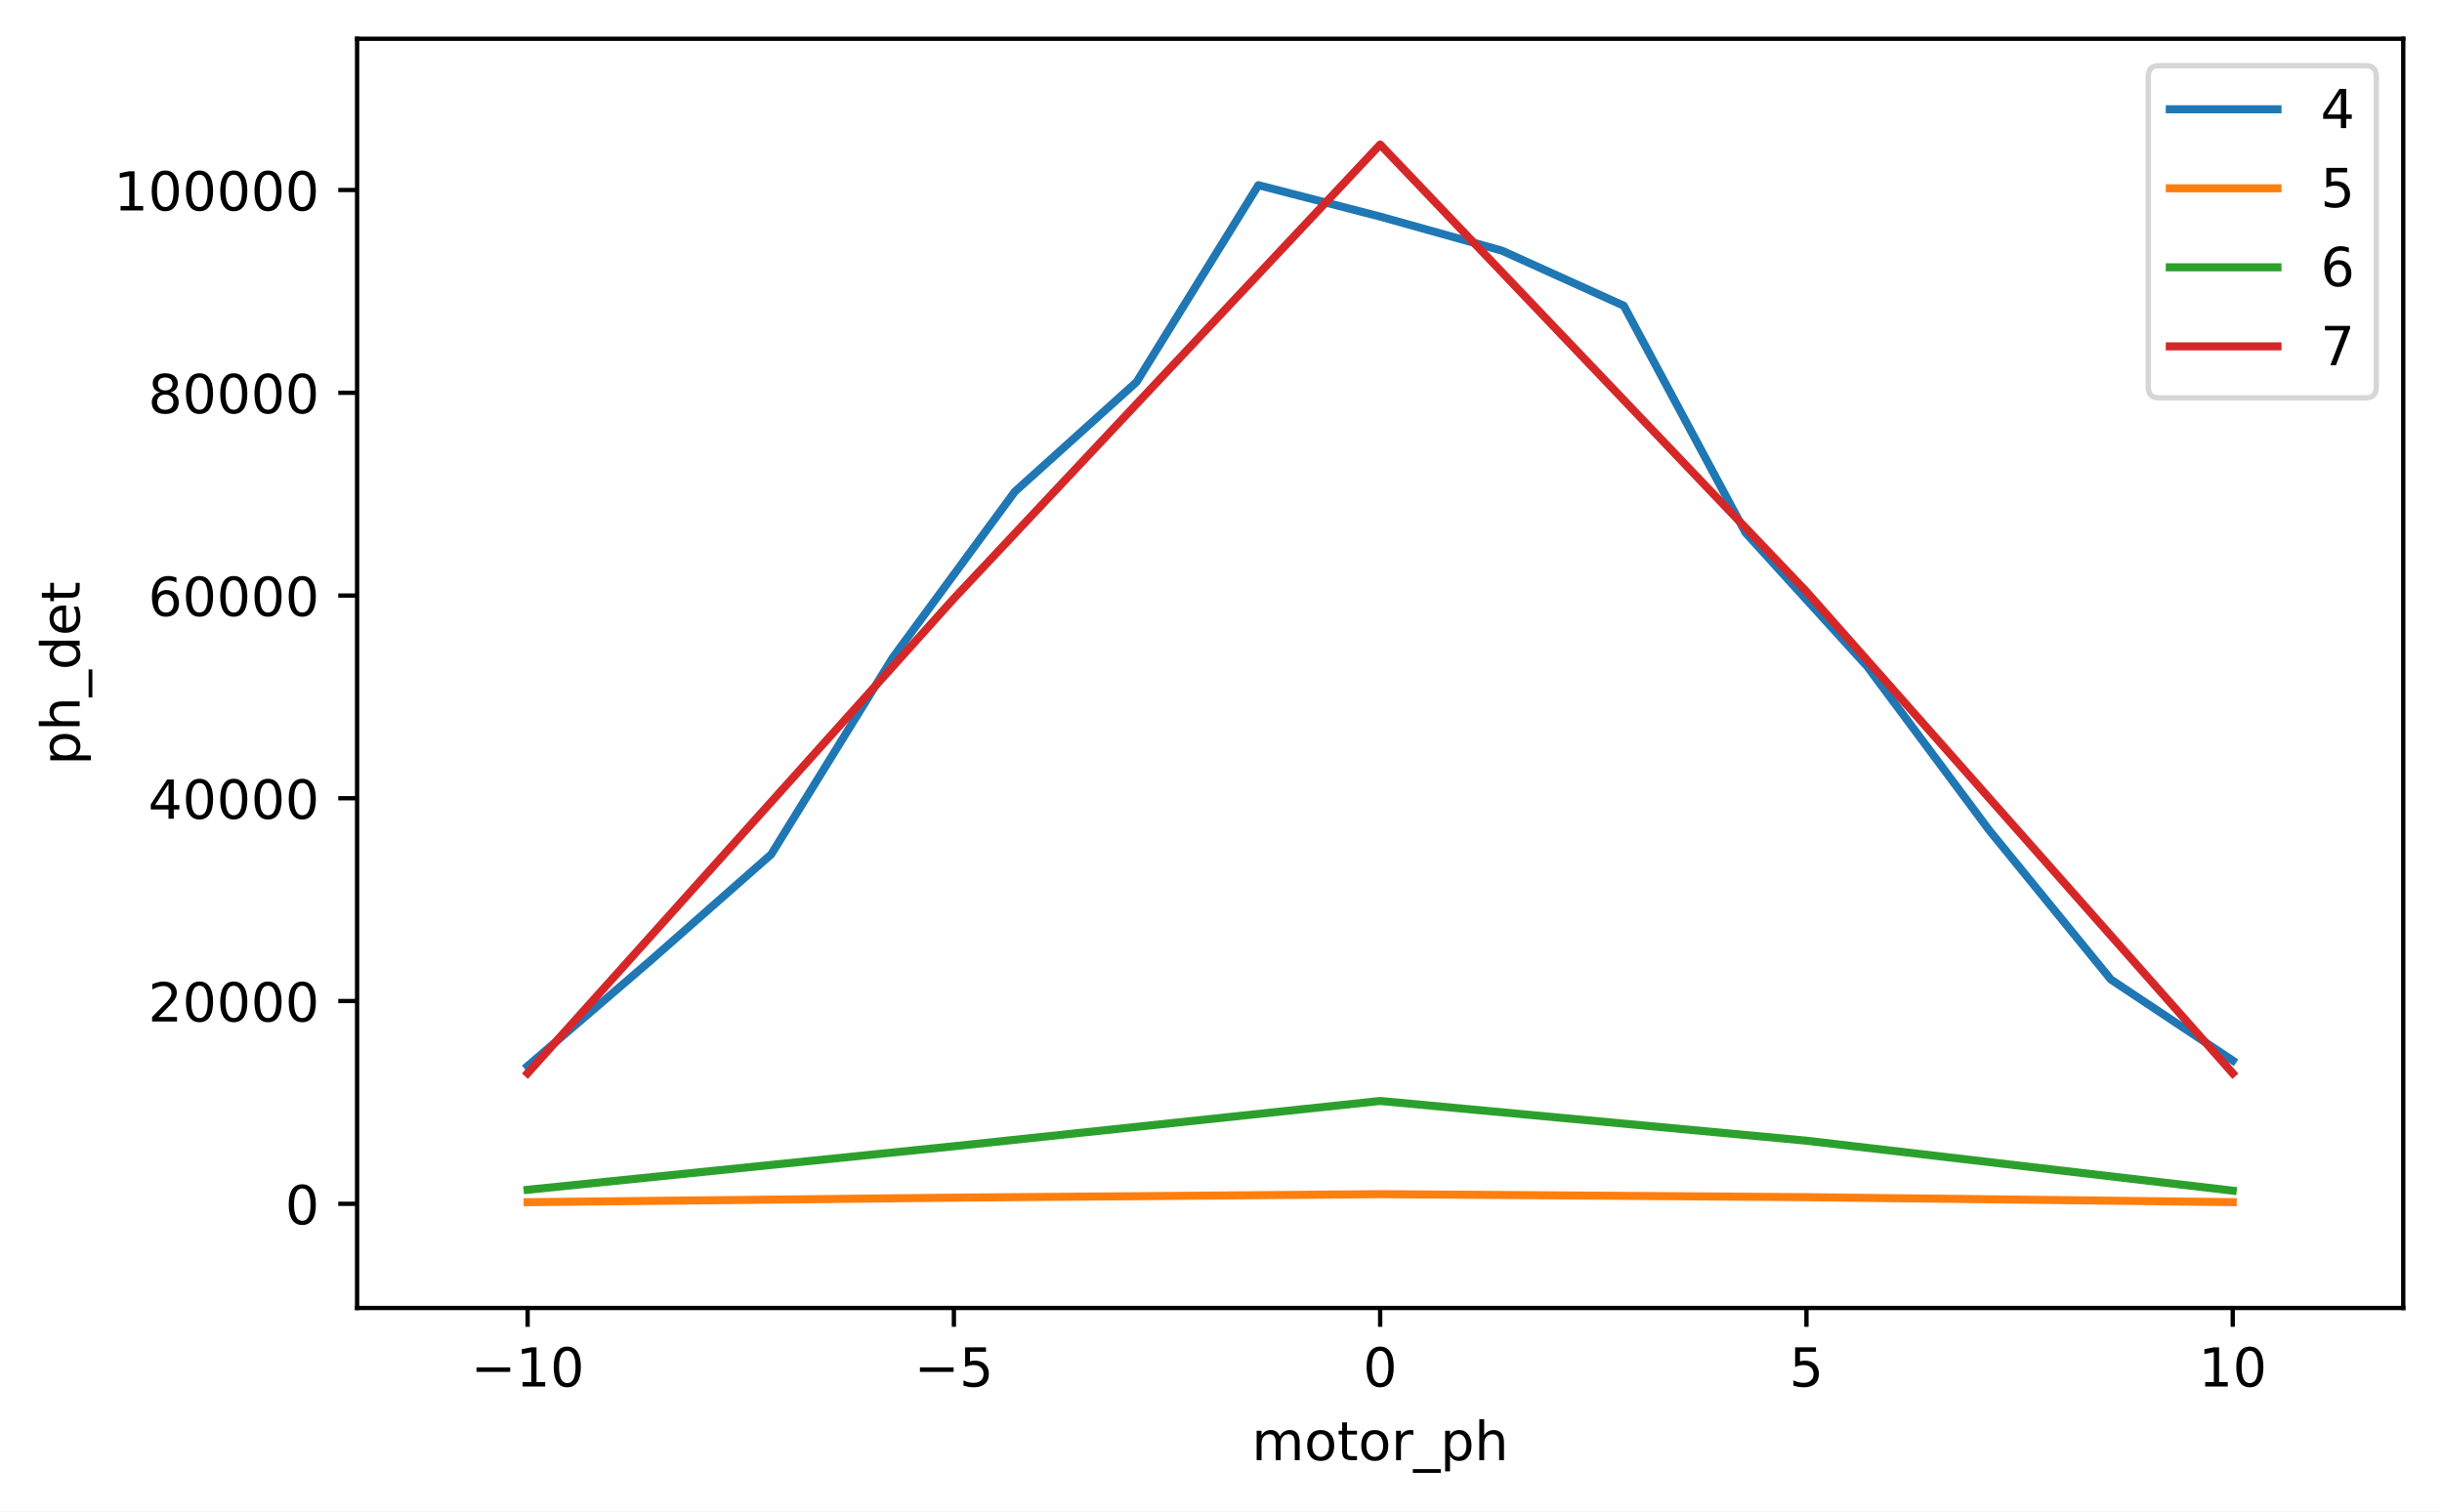
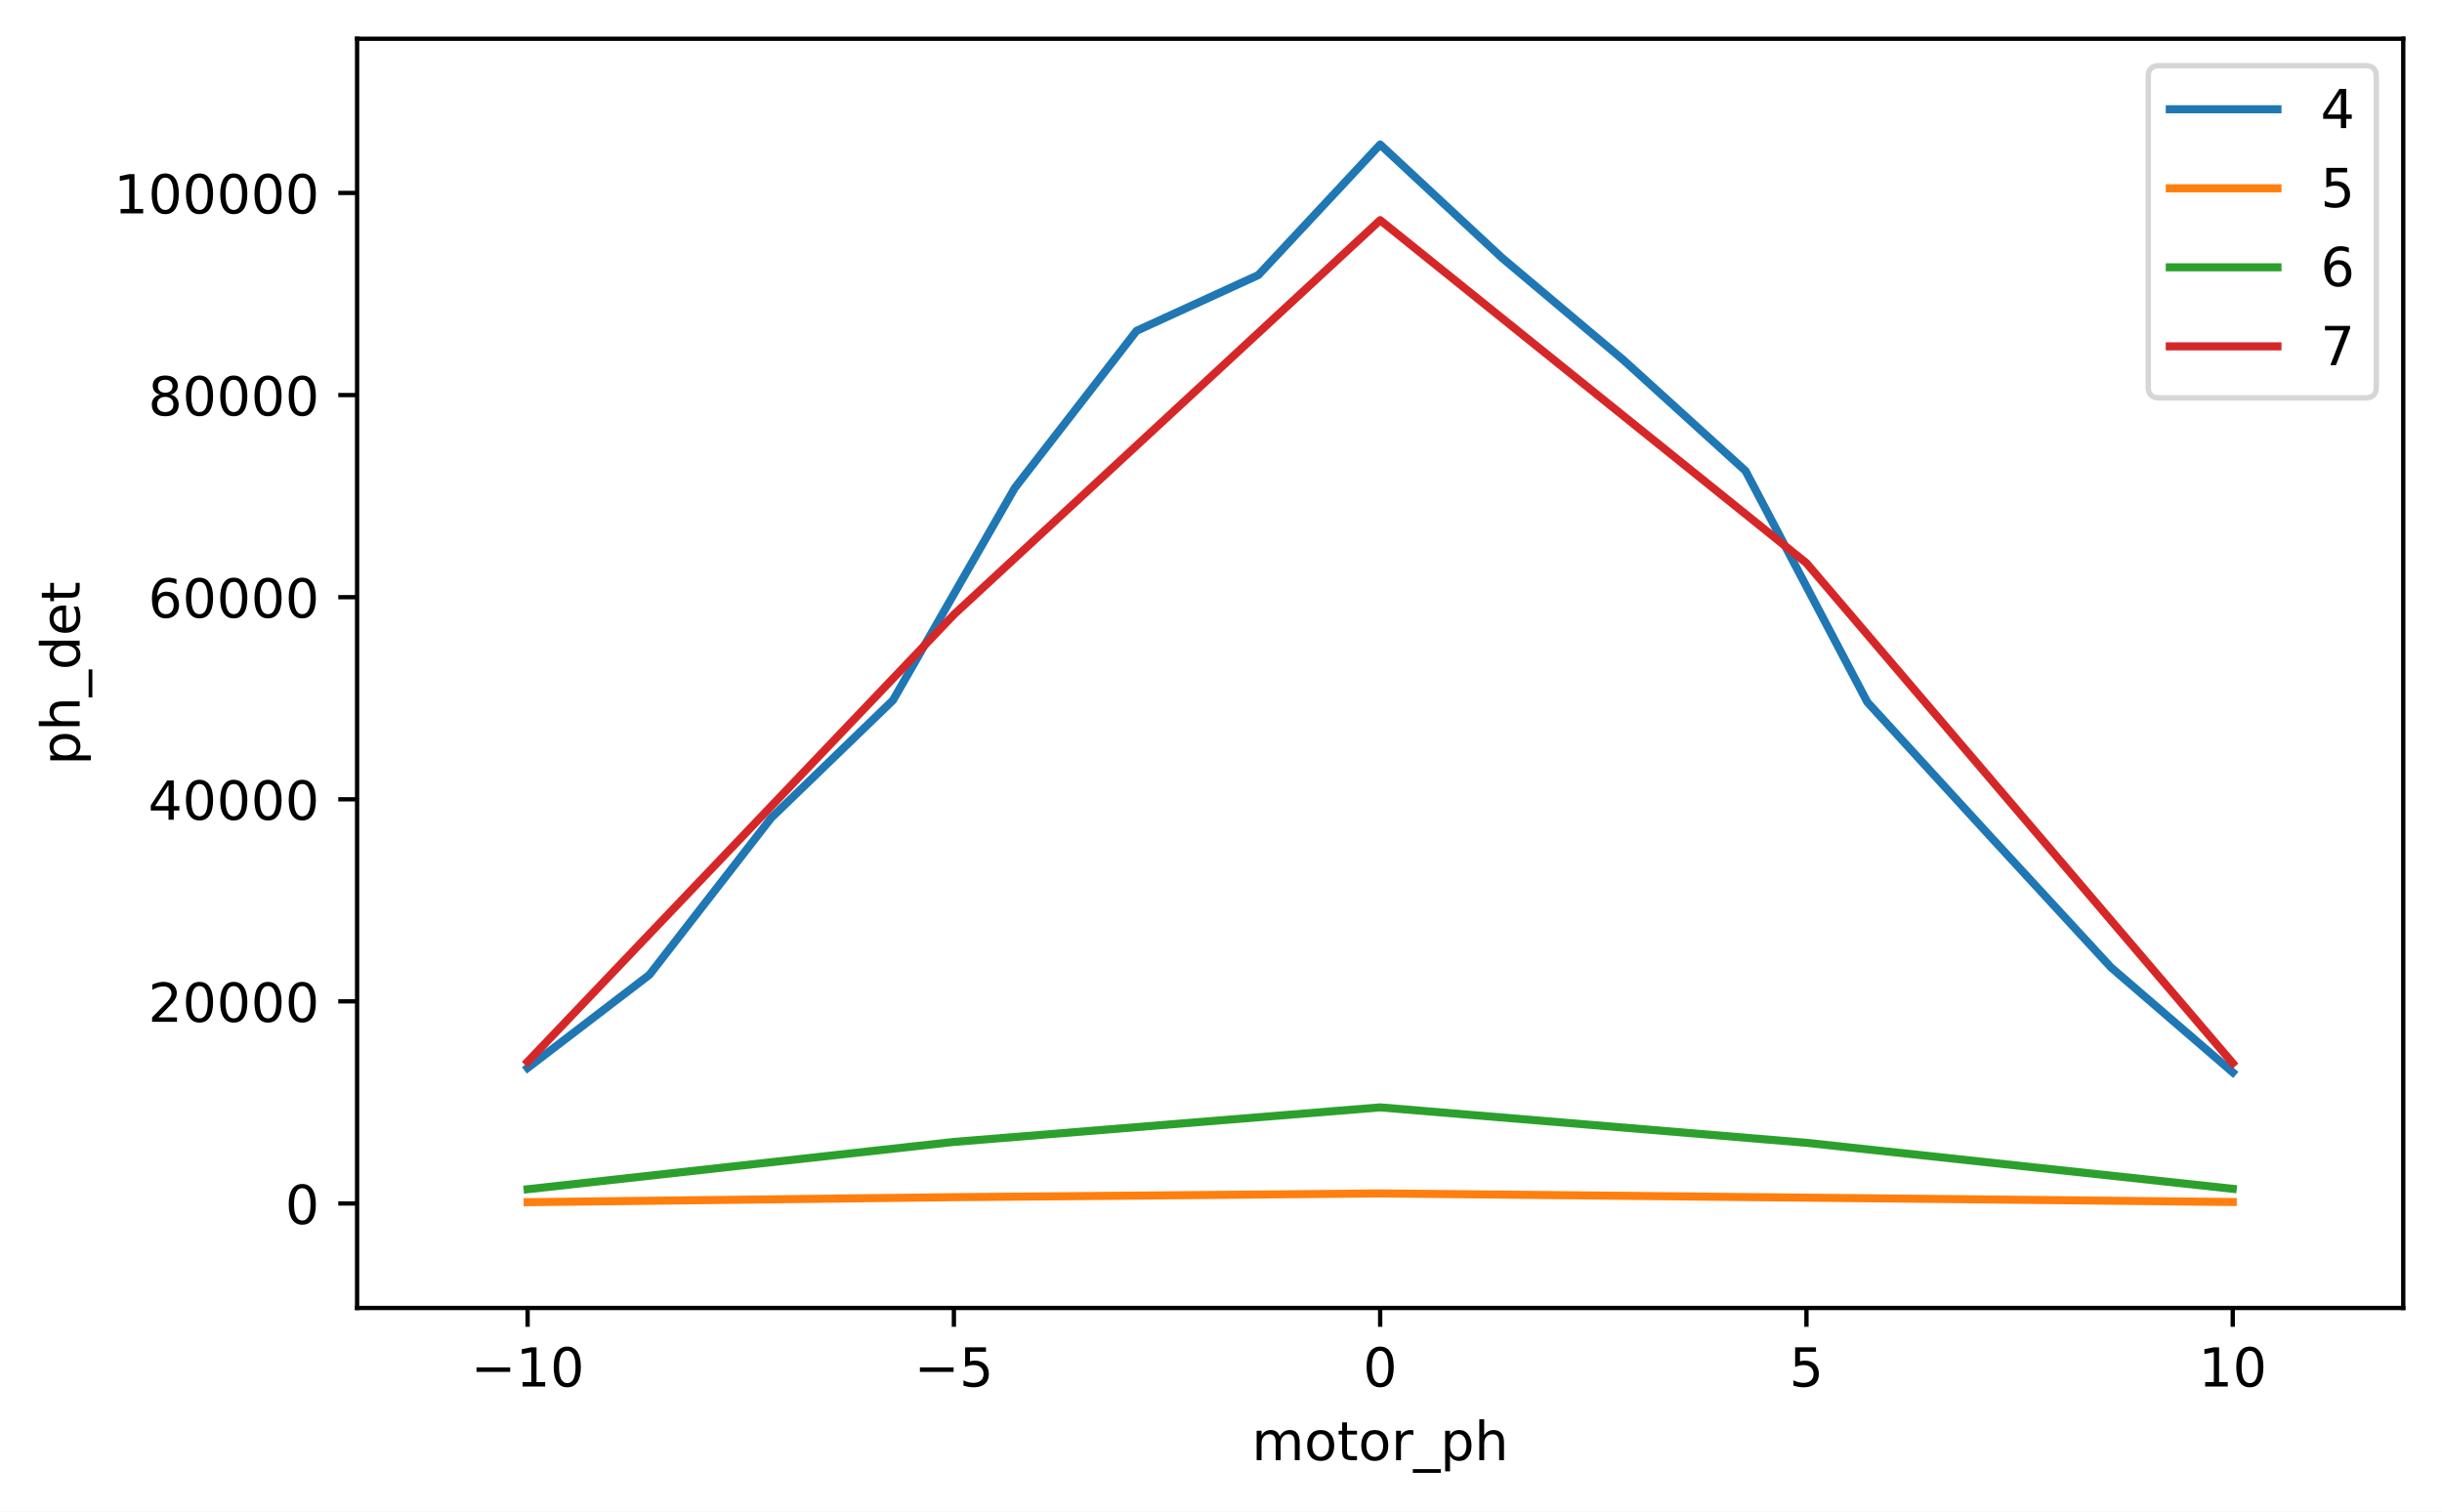
<svg xmlns="http://www.w3.org/2000/svg" xmlns:xlink="http://www.w3.org/1999/xlink" height="280.8pt" version="1.1" viewBox="0 0 453.6 280.8" width="453.6pt">
  <defs>
    <style type="text/css">
*{stroke-linecap:butt;stroke-linejoin:round;}
  </style>
  </defs>
  <g id="figure_1">
    <g id="patch_1">
      <path d="M 0 280.8  L 453.6 280.8  L 453.6 0  L 0 0  z " style="fill:#ffffff;" />
    </g>
    <g id="axes_1">
      <g id="patch_2">
        <path d="M 66.331 242.966  L 446.4 242.966  L 446.4 7.2  L 66.331 7.2  z " style="fill:#ffffff;" />
      </g>
      <g id="matplotlib.axis_1">
        <g id="xtick_1">
          <g id="line2d_1">
            <defs>
-               <path d="M 0 0  L 0 3.5  " id="m5e460ac715" style="stroke:#000000;stroke-width:0.8;" />
-             </defs>
-             <g>
-               <use style="stroke:#000000;stroke-width:0.8;" x="98.004" xlink:href="#m5e460ac715" y="242.966" />
+               <path d="M 0 0  L 0 3.5  " id="m53e1be451a" style="stroke:#000000;stroke-width:0.8;" />
+             </defs>
+             <g>
+               <use style="stroke:#000000;stroke-width:0.8;" x="98.004" xlink:href="#m53e1be451a" y="242.966" />
            </g>
          </g>
          <g id="text_1">
            <defs>
              <path d="M 10.594 35.5  L 73.188 35.5  L 73.188 27.203  L 10.594 27.203  z " id="DejaVuSans-8722" />
              <path d="M 12.406 8.297  L 28.516 8.297  L 28.516 63.922  L 10.984 60.406  L 10.984 69.391  L 28.422 72.906  L 38.281 72.906  L 38.281 8.297  L 54.391 8.297  L 54.391 0  L 12.406 0  z " id="DejaVuSans-49" />
              <path d="M 31.781 66.406  Q 24.172 66.406 20.328 58.906  Q 16.5 51.422 16.5 36.375  Q 16.5 21.391 20.328 13.891  Q 24.172 6.391 31.781 6.391  Q 39.453 6.391 43.281 13.891  Q 47.125 21.391 47.125 36.375  Q 47.125 51.422 43.281 58.906  Q 39.453 66.406 31.781 66.406  z M 31.781 74.219  Q 44.047 74.219 50.516 64.516  Q 56.984 54.828 56.984 36.375  Q 56.984 17.969 50.516 8.266  Q 44.047 -1.422 31.781 -1.422  Q 19.531 -1.422 13.062 8.266  Q 6.594 17.969 6.594 36.375  Q 6.594 54.828 13.062 64.516  Q 19.531 74.219 31.781 74.219  z " id="DejaVuSans-48" />
            </defs>
            <g transform="translate(87.4513 257.5641)scale(0.1 -0.1)">
              <use xlink:href="#DejaVuSans-8722" />
              <use x="83.789" xlink:href="#DejaVuSans-49" />
              <use x="147.412" xlink:href="#DejaVuSans-48" />
            </g>
          </g>
        </g>
        <g id="xtick_2">
          <g id="line2d_2">
            <g>
-               <use style="stroke:#000000;stroke-width:0.8;" x="177.185" xlink:href="#m5e460ac715" y="242.966" />
+               <use style="stroke:#000000;stroke-width:0.8;" x="177.185" xlink:href="#m53e1be451a" y="242.966" />
            </g>
          </g>
          <g id="text_2">
            <defs>
              <path d="M 10.797 72.906  L 49.516 72.906  L 49.516 64.594  L 19.828 64.594  L 19.828 46.734  Q 21.969 47.469 24.109 47.828  Q 26.266 48.188 28.422 48.188  Q 40.625 48.188 47.75 41.5  Q 54.891 34.812 54.891 23.391  Q 54.891 11.625 47.562 5.094  Q 40.234 -1.422 26.906 -1.422  Q 22.312 -1.422 17.547 -0.641  Q 12.797 0.141 7.719 1.703  L 7.719 11.625  Q 12.109 9.234 16.797 8.062  Q 21.484 6.891 26.703 6.891  Q 35.156 6.891 40.078 11.328  Q 45.016 15.766 45.016 23.391  Q 45.016 31 40.078 35.438  Q 35.156 39.891 26.703 39.891  Q 22.75 39.891 18.812 39.016  Q 14.891 38.141 10.797 36.281  z " id="DejaVuSans-53" />
            </defs>
            <g transform="translate(169.8135 257.5641)scale(0.1 -0.1)">
              <use xlink:href="#DejaVuSans-8722" />
              <use x="83.789" xlink:href="#DejaVuSans-53" />
            </g>
          </g>
        </g>
        <g id="xtick_3">
          <g id="line2d_3">
            <g>
-               <use style="stroke:#000000;stroke-width:0.8;" x="256.366" xlink:href="#m5e460ac715" y="242.966" />
+               <use style="stroke:#000000;stroke-width:0.8;" x="256.366" xlink:href="#m53e1be451a" y="242.966" />
            </g>
          </g>
          <g id="text_3">
            <g transform="translate(253.1844 257.5641)scale(0.1 -0.1)">
              <use xlink:href="#DejaVuSans-48" />
            </g>
          </g>
        </g>
        <g id="xtick_4">
          <g id="line2d_4">
            <g>
-               <use style="stroke:#000000;stroke-width:0.8;" x="335.547" xlink:href="#m5e460ac715" y="242.966" />
+               <use style="stroke:#000000;stroke-width:0.8;" x="335.547" xlink:href="#m53e1be451a" y="242.966" />
            </g>
          </g>
          <g id="text_4">
            <g transform="translate(332.3654 257.5641)scale(0.1 -0.1)">
              <use xlink:href="#DejaVuSans-53" />
            </g>
          </g>
        </g>
        <g id="xtick_5">
          <g id="line2d_5">
            <g>
-               <use style="stroke:#000000;stroke-width:0.8;" x="414.728" xlink:href="#m5e460ac715" y="242.966" />
+               <use style="stroke:#000000;stroke-width:0.8;" x="414.728" xlink:href="#m53e1be451a" y="242.966" />
            </g>
          </g>
          <g id="text_5">
            <g transform="translate(408.3651 257.5641)scale(0.1 -0.1)">
              <use xlink:href="#DejaVuSans-49" />
              <use x="63.623" xlink:href="#DejaVuSans-48" />
            </g>
          </g>
        </g>
        <g id="text_6">
          <defs>
            <path d="M 52 44.188  Q 55.375 50.25 60.062 53.125  Q 64.75 56 71.094 56  Q 79.641 56 84.281 50.016  Q 88.922 44.047 88.922 33.016  L 88.922 0  L 79.891 0  L 79.891 32.719  Q 79.891 40.578 77.094 44.375  Q 74.312 48.188 68.609 48.188  Q 61.625 48.188 57.562 43.547  Q 53.516 38.922 53.516 30.906  L 53.516 0  L 44.484 0  L 44.484 32.719  Q 44.484 40.625 41.703 44.406  Q 38.922 48.188 33.109 48.188  Q 26.219 48.188 22.156 43.531  Q 18.109 38.875 18.109 30.906  L 18.109 0  L 9.078 0  L 9.078 54.688  L 18.109 54.688  L 18.109 46.188  Q 21.188 51.219 25.484 53.609  Q 29.781 56 35.688 56  Q 41.656 56 45.828 52.969  Q 50 49.953 52 44.188  z " id="DejaVuSans-109" />
            <path d="M 30.609 48.391  Q 23.391 48.391 19.188 42.75  Q 14.984 37.109 14.984 27.297  Q 14.984 17.484 19.156 11.844  Q 23.344 6.203 30.609 6.203  Q 37.797 6.203 41.984 11.859  Q 46.188 17.531 46.188 27.297  Q 46.188 37.016 41.984 42.703  Q 37.797 48.391 30.609 48.391  z M 30.609 56  Q 42.328 56 49.016 48.375  Q 55.719 40.766 55.719 27.297  Q 55.719 13.875 49.016 6.219  Q 42.328 -1.422 30.609 -1.422  Q 18.844 -1.422 12.172 6.219  Q 5.516 13.875 5.516 27.297  Q 5.516 40.766 12.172 48.375  Q 18.844 56 30.609 56  z " id="DejaVuSans-111" />
            <path d="M 18.312 70.219  L 18.312 54.688  L 36.812 54.688  L 36.812 47.703  L 18.312 47.703  L 18.312 18.016  Q 18.312 11.328 20.141 9.422  Q 21.969 7.516 27.594 7.516  L 36.812 7.516  L 36.812 0  L 27.594 0  Q 17.188 0 13.234 3.875  Q 9.281 7.766 9.281 18.016  L 9.281 47.703  L 2.688 47.703  L 2.688 54.688  L 9.281 54.688  L 9.281 70.219  z " id="DejaVuSans-116" />
            <path d="M 41.109 46.297  Q 39.594 47.172 37.812 47.578  Q 36.031 48 33.891 48  Q 26.266 48 22.188 43.047  Q 18.109 38.094 18.109 28.812  L 18.109 0  L 9.078 0  L 9.078 54.688  L 18.109 54.688  L 18.109 46.188  Q 20.953 51.172 25.484 53.578  Q 30.031 56 36.531 56  Q 37.453 56 38.578 55.875  Q 39.703 55.766 41.062 55.516  z " id="DejaVuSans-114" />
            <path d="M 50.984 -16.609  L 50.984 -23.578  L -0.984 -23.578  L -0.984 -16.609  z " id="DejaVuSans-95" />
            <path d="M 18.109 8.203  L 18.109 -20.797  L 9.078 -20.797  L 9.078 54.688  L 18.109 54.688  L 18.109 46.391  Q 20.953 51.266 25.266 53.625  Q 29.594 56 35.594 56  Q 45.562 56 51.781 48.094  Q 58.016 40.188 58.016 27.297  Q 58.016 14.406 51.781 6.484  Q 45.562 -1.422 35.594 -1.422  Q 29.594 -1.422 25.266 0.953  Q 20.953 3.328 18.109 8.203  z M 48.688 27.297  Q 48.688 37.203 44.609 42.844  Q 40.531 48.484 33.406 48.484  Q 26.266 48.484 22.188 42.844  Q 18.109 37.203 18.109 27.297  Q 18.109 17.391 22.188 11.75  Q 26.266 6.109 33.406 6.109  Q 40.531 6.109 44.609 11.75  Q 48.688 17.391 48.688 27.297  z " id="DejaVuSans-112" />
            <path d="M 54.891 33.016  L 54.891 0  L 45.906 0  L 45.906 32.719  Q 45.906 40.484 42.875 44.328  Q 39.844 48.188 33.797 48.188  Q 26.516 48.188 22.312 43.547  Q 18.109 38.922 18.109 30.906  L 18.109 0  L 9.078 0  L 9.078 75.984  L 18.109 75.984  L 18.109 46.188  Q 21.344 51.125 25.703 53.562  Q 30.078 56 35.797 56  Q 45.219 56 50.047 50.172  Q 54.891 44.344 54.891 33.016  z " id="DejaVuSans-104" />
          </defs>
          <g transform="translate(232.518 271.2422)scale(0.1 -0.1)">
            <use xlink:href="#DejaVuSans-109" />
            <use x="97.412" xlink:href="#DejaVuSans-111" />
            <use x="158.594" xlink:href="#DejaVuSans-116" />
            <use x="197.803" xlink:href="#DejaVuSans-111" />
            <use x="258.984" xlink:href="#DejaVuSans-114" />
            <use x="300.098" xlink:href="#DejaVuSans-95" />
            <use x="350.098" xlink:href="#DejaVuSans-112" />
            <use x="413.574" xlink:href="#DejaVuSans-104" />
          </g>
        </g>
      </g>
      <g id="matplotlib.axis_2">
        <g id="ytick_1">
          <g id="line2d_6">
            <defs>
-               <path d="M 0 0  L -3.5 0  " id="m89f50ffa64" style="stroke:#000000;stroke-width:0.8;" />
-             </defs>
-             <g>
-               <use style="stroke:#000000;stroke-width:0.8;" x="66.331" xlink:href="#m89f50ffa64" y="223.614" />
+               <path d="M 0 0  L -3.5 0  " id="m4db7291b40" style="stroke:#000000;stroke-width:0.8;" />
+             </defs>
+             <g>
+               <use style="stroke:#000000;stroke-width:0.8;" x="66.331" xlink:href="#m4db7291b40" y="223.561" />
            </g>
          </g>
          <g id="text_7">
-             <g transform="translate(52.96875 227.4134)scale(0.1 -0.1)">
+             <g transform="translate(52.96875 227.3599)scale(0.1 -0.1)">
              <use xlink:href="#DejaVuSans-48" />
            </g>
          </g>
        </g>
        <g id="ytick_2">
          <g id="line2d_7">
            <g>
-               <use style="stroke:#000000;stroke-width:0.8;" x="66.331" xlink:href="#m89f50ffa64" y="185.951" />
+               <use style="stroke:#000000;stroke-width:0.8;" x="66.331" xlink:href="#m4db7291b40" y="186.017" />
            </g>
          </g>
          <g id="text_8">
            <defs>
              <path d="M 19.188 8.297  L 53.609 8.297  L 53.609 0  L 7.328 0  L 7.328 8.297  Q 12.938 14.109 22.625 23.891  Q 32.328 33.688 34.812 36.531  Q 39.547 41.844 41.422 45.531  Q 43.312 49.219 43.312 52.781  Q 43.312 58.594 39.234 62.25  Q 35.156 65.922 28.609 65.922  Q 23.969 65.922 18.812 64.312  Q 13.672 62.703 7.812 59.422  L 7.812 69.391  Q 13.766 71.781 18.938 73  Q 24.125 74.219 28.422 74.219  Q 39.75 74.219 46.484 68.547  Q 53.219 62.891 53.219 53.422  Q 53.219 48.922 51.531 44.891  Q 49.859 40.875 45.406 35.406  Q 44.188 33.984 37.641 27.219  Q 31.109 20.453 19.188 8.297  z " id="DejaVuSans-50" />
            </defs>
-             <g transform="translate(27.51875 189.7503)scale(0.1 -0.1)">
+             <g transform="translate(27.51875 189.8159)scale(0.1 -0.1)">
              <use xlink:href="#DejaVuSans-50" />
              <use x="63.623" xlink:href="#DejaVuSans-48" />
              <use x="127.246" xlink:href="#DejaVuSans-48" />
              <use x="190.869" xlink:href="#DejaVuSans-48" />
              <use x="254.492" xlink:href="#DejaVuSans-48" />
            </g>
          </g>
        </g>
        <g id="ytick_3">
          <g id="line2d_8">
            <g>
-               <use style="stroke:#000000;stroke-width:0.8;" x="66.331" xlink:href="#m89f50ffa64" y="148.288" />
+               <use style="stroke:#000000;stroke-width:0.8;" x="66.331" xlink:href="#m4db7291b40" y="148.473" />
            </g>
          </g>
          <g id="text_9">
            <defs>
              <path d="M 37.797 64.312  L 12.891 25.391  L 37.797 25.391  z M 35.203 72.906  L 47.609 72.906  L 47.609 25.391  L 58.016 25.391  L 58.016 17.188  L 47.609 17.188  L 47.609 0  L 37.797 0  L 37.797 17.188  L 4.891 17.188  L 4.891 26.703  z " id="DejaVuSans-52" />
            </defs>
-             <g transform="translate(27.51875 152.0872)scale(0.1 -0.1)">
+             <g transform="translate(27.51875 152.2719)scale(0.1 -0.1)">
              <use xlink:href="#DejaVuSans-52" />
              <use x="63.623" xlink:href="#DejaVuSans-48" />
              <use x="127.246" xlink:href="#DejaVuSans-48" />
              <use x="190.869" xlink:href="#DejaVuSans-48" />
              <use x="254.492" xlink:href="#DejaVuSans-48" />
            </g>
          </g>
        </g>
        <g id="ytick_4">
          <g id="line2d_9">
            <g>
-               <use style="stroke:#000000;stroke-width:0.8;" x="66.331" xlink:href="#m89f50ffa64" y="110.625" />
+               <use style="stroke:#000000;stroke-width:0.8;" x="66.331" xlink:href="#m4db7291b40" y="110.929" />
            </g>
          </g>
          <g id="text_10">
            <defs>
              <path d="M 33.016 40.375  Q 26.375 40.375 22.484 35.828  Q 18.609 31.297 18.609 23.391  Q 18.609 15.531 22.484 10.953  Q 26.375 6.391 33.016 6.391  Q 39.656 6.391 43.531 10.953  Q 47.406 15.531 47.406 23.391  Q 47.406 31.297 43.531 35.828  Q 39.656 40.375 33.016 40.375  z M 52.594 71.297  L 52.594 62.312  Q 48.875 64.062 45.094 64.984  Q 41.312 65.922 37.594 65.922  Q 27.828 65.922 22.672 59.328  Q 17.531 52.734 16.797 39.406  Q 19.672 43.656 24.016 45.922  Q 28.375 48.188 33.594 48.188  Q 44.578 48.188 50.953 41.516  Q 57.328 34.859 57.328 23.391  Q 57.328 12.156 50.688 5.359  Q 44.047 -1.422 33.016 -1.422  Q 20.359 -1.422 13.672 8.266  Q 6.984 17.969 6.984 36.375  Q 6.984 53.656 15.188 63.938  Q 23.391 74.219 37.203 74.219  Q 40.922 74.219 44.703 73.484  Q 48.484 72.75 52.594 71.297  z " id="DejaVuSans-54" />
            </defs>
-             <g transform="translate(27.51875 114.4241)scale(0.1 -0.1)">
+             <g transform="translate(27.51875 114.728)scale(0.1 -0.1)">
              <use xlink:href="#DejaVuSans-54" />
              <use x="63.623" xlink:href="#DejaVuSans-48" />
              <use x="127.246" xlink:href="#DejaVuSans-48" />
              <use x="190.869" xlink:href="#DejaVuSans-48" />
              <use x="254.492" xlink:href="#DejaVuSans-48" />
            </g>
          </g>
        </g>
        <g id="ytick_5">
          <g id="line2d_10">
            <g>
-               <use style="stroke:#000000;stroke-width:0.8;" x="66.331" xlink:href="#m89f50ffa64" y="72.962" />
+               <use style="stroke:#000000;stroke-width:0.8;" x="66.331" xlink:href="#m4db7291b40" y="73.385" />
            </g>
          </g>
          <g id="text_11">
            <defs>
              <path d="M 31.781 34.625  Q 24.75 34.625 20.719 30.859  Q 16.703 27.094 16.703 20.516  Q 16.703 13.922 20.719 10.156  Q 24.75 6.391 31.781 6.391  Q 38.812 6.391 42.859 10.172  Q 46.922 13.969 46.922 20.516  Q 46.922 27.094 42.891 30.859  Q 38.875 34.625 31.781 34.625  z M 21.922 38.812  Q 15.578 40.375 12.031 44.719  Q 8.5 49.078 8.5 55.328  Q 8.5 64.062 14.719 69.141  Q 20.953 74.219 31.781 74.219  Q 42.672 74.219 48.875 69.141  Q 55.078 64.062 55.078 55.328  Q 55.078 49.078 51.531 44.719  Q 48 40.375 41.703 38.812  Q 48.828 37.156 52.797 32.312  Q 56.781 27.484 56.781 20.516  Q 56.781 9.906 50.312 4.234  Q 43.844 -1.422 31.781 -1.422  Q 19.734 -1.422 13.25 4.234  Q 6.781 9.906 6.781 20.516  Q 6.781 27.484 10.781 32.312  Q 14.797 37.156 21.922 38.812  z M 18.312 54.391  Q 18.312 48.734 21.844 45.562  Q 25.391 42.391 31.781 42.391  Q 38.141 42.391 41.719 45.562  Q 45.312 48.734 45.312 54.391  Q 45.312 60.062 41.719 63.234  Q 38.141 66.406 31.781 66.406  Q 25.391 66.406 21.844 63.234  Q 18.312 60.062 18.312 54.391  z " id="DejaVuSans-56" />
            </defs>
-             <g transform="translate(27.51875 76.76103)scale(0.1 -0.1)">
+             <g transform="translate(27.51875 77.18398)scale(0.1 -0.1)">
              <use xlink:href="#DejaVuSans-56" />
              <use x="63.623" xlink:href="#DejaVuSans-48" />
              <use x="127.246" xlink:href="#DejaVuSans-48" />
              <use x="190.869" xlink:href="#DejaVuSans-48" />
              <use x="254.492" xlink:href="#DejaVuSans-48" />
            </g>
          </g>
        </g>
        <g id="ytick_6">
          <g id="line2d_11">
            <g>
-               <use style="stroke:#000000;stroke-width:0.8;" x="66.331" xlink:href="#m89f50ffa64" y="35.299" />
+               <use style="stroke:#000000;stroke-width:0.8;" x="66.331" xlink:href="#m4db7291b40" y="35.841" />
            </g>
          </g>
          <g id="text_12">
-             <g transform="translate(21.15625 39.09795)scale(0.1 -0.1)">
+             <g transform="translate(21.15625 39.64001)scale(0.1 -0.1)">
              <use xlink:href="#DejaVuSans-49" />
              <use x="63.623" xlink:href="#DejaVuSans-48" />
              <use x="127.246" xlink:href="#DejaVuSans-48" />
              <use x="190.869" xlink:href="#DejaVuSans-48" />
              <use x="254.492" xlink:href="#DejaVuSans-48" />
              <use x="318.115" xlink:href="#DejaVuSans-48" />
            </g>
          </g>
        </g>
        <g id="text_13">
          <defs>
            <path d="M 45.406 46.391  L 45.406 75.984  L 54.391 75.984  L 54.391 0  L 45.406 0  L 45.406 8.203  Q 42.578 3.328 38.25 0.953  Q 33.938 -1.422 27.875 -1.422  Q 17.969 -1.422 11.734 6.484  Q 5.516 14.406 5.516 27.297  Q 5.516 40.188 11.734 48.094  Q 17.969 56 27.875 56  Q 33.938 56 38.25 53.625  Q 42.578 51.266 45.406 46.391  z M 14.797 27.297  Q 14.797 17.391 18.875 11.75  Q 22.953 6.109 30.078 6.109  Q 37.203 6.109 41.297 11.75  Q 45.406 17.391 45.406 27.297  Q 45.406 37.203 41.297 42.844  Q 37.203 48.484 30.078 48.484  Q 22.953 48.484 18.875 42.844  Q 14.797 37.203 14.797 27.297  z " id="DejaVuSans-100" />
            <path d="M 56.203 29.594  L 56.203 25.203  L 14.891 25.203  Q 15.484 15.922 20.484 11.062  Q 25.484 6.203 34.422 6.203  Q 39.594 6.203 44.453 7.469  Q 49.312 8.734 54.109 11.281  L 54.109 2.781  Q 49.266 0.734 44.188 -0.344  Q 39.109 -1.422 33.891 -1.422  Q 20.797 -1.422 13.156 6.188  Q 5.516 13.812 5.516 26.812  Q 5.516 40.234 12.766 48.109  Q 20.016 56 32.328 56  Q 43.359 56 49.781 48.891  Q 56.203 41.797 56.203 29.594  z M 47.219 32.234  Q 47.125 39.594 43.094 43.984  Q 39.062 48.391 32.422 48.391  Q 24.906 48.391 20.391 44.141  Q 15.875 39.891 15.188 32.172  z " id="DejaVuSans-101" />
          </defs>
          <g transform="translate(14.79844 142.1367)rotate(-90)scale(0.1 -0.1)">
            <use xlink:href="#DejaVuSans-112" />
            <use x="63.477" xlink:href="#DejaVuSans-104" />
            <use x="126.855" xlink:href="#DejaVuSans-95" />
            <use x="176.855" xlink:href="#DejaVuSans-100" />
            <use x="240.332" xlink:href="#DejaVuSans-101" />
            <use x="301.855" xlink:href="#DejaVuSans-116" />
          </g>
        </g>
      </g>
      <g id="line2d_12">
-         <path clip-path="url(#p1c00e2bdc5)" d="M 98.004 198.033  L 120.627 178.614  L 143.25 158.706  L 165.873 122.106  L 188.496 91.336  L 211.119 70.96  L 233.742 34.395  L 256.366 40.234  L 278.989 46.564  L 301.612 56.791  L 324.235 98.959  L 346.858 123.826  L 369.481 154.207  L 392.104 181.961  L 414.728 197.007  " style="fill:none;stroke:#1f77b4;stroke-linecap:square;stroke-width:1.5;" />
+         <path clip-path="url(#pb85042f8c0)" d="M 98.004 198.382  L 120.627 181.08  L 143.25 151.934  L 165.873 130.074  L 188.496 90.646  L 211.119 61.453  L 233.742 51.093  L 256.366 26.847  L 278.989 47.892  L 301.612 66.933  L 324.235 87.477  L 346.858 130.435  L 369.481 155.142  L 392.104 179.691  L 414.728 199.193  " style="fill:none;stroke:#1f77b4;stroke-linecap:square;stroke-width:1.5;" />
      </g>
      <g id="line2d_13">
-         <path clip-path="url(#p1c00e2bdc5)" d="M 98.004 223.318  L 177.185 222.479  L 256.366 221.825  L 335.547 222.388  L 414.728 223.311  " style="fill:none;stroke:#ff7f0e;stroke-linecap:square;stroke-width:1.5;" />
+         <path clip-path="url(#pb85042f8c0)" d="M 98.004 223.318  L 177.185 222.389  L 256.366 221.691  L 335.547 222.476  L 414.728 223.283  " style="fill:none;stroke:#ff7f0e;stroke-linecap:square;stroke-width:1.5;" />
      </g>
      <g id="line2d_14">
-         <path clip-path="url(#p1c00e2bdc5)" d="M 98.004 221.014  L 177.185 212.927  L 256.366 204.513  L 335.547 211.897  L 414.728 221.177  " style="fill:none;stroke:#2ca02c;stroke-linecap:square;stroke-width:1.5;" />
+         <path clip-path="url(#pb85042f8c0)" d="M 98.004 220.912  L 177.185 212.123  L 256.366 205.705  L 335.547 212.286  L 414.728 220.835  " style="fill:none;stroke:#2ca02c;stroke-linecap:square;stroke-width:1.5;" />
      </g>
      <g id="line2d_15">
-         <path clip-path="url(#p1c00e2bdc5)" d="M 98.004 199.35  L 177.185 111.175  L 256.366 26.847  L 335.547 109.9  L 414.728 199.369  " style="fill:none;stroke:#d62728;stroke-linecap:square;stroke-width:1.5;" />
+         <path clip-path="url(#pb85042f8c0)" d="M 98.004 197.233  L 177.185 114.167  L 256.366 40.898  L 335.547 104.603  L 414.728 197.492  " style="fill:none;stroke:#d62728;stroke-linecap:square;stroke-width:1.5;" />
      </g>
      <g id="patch_3">
        <path d="M 66.331 242.966  L 66.331 7.2  " style="fill:none;stroke:#000000;stroke-linecap:square;stroke-linejoin:miter;stroke-width:0.8;" />
      </g>
      <g id="patch_4">
        <path d="M 446.4 242.966  L 446.4 7.2  " style="fill:none;stroke:#000000;stroke-linecap:square;stroke-linejoin:miter;stroke-width:0.8;" />
      </g>
      <g id="patch_5">
        <path d="M 66.331 242.966  L 446.4 242.966  " style="fill:none;stroke:#000000;stroke-linecap:square;stroke-linejoin:miter;stroke-width:0.8;" />
      </g>
      <g id="patch_6">
        <path d="M 66.331 7.2  L 446.4 7.2  " style="fill:none;stroke:#000000;stroke-linecap:square;stroke-linejoin:miter;stroke-width:0.8;" />
      </g>
      <g id="legend_1">
        <g id="patch_7">
          <path d="M 401.038 73.912  L 439.4 73.912  Q 441.4 73.912 441.4 71.912  L 441.4 14.2  Q 441.4 12.2 439.4 12.2  L 401.038 12.2  Q 399.038 12.2 399.038 14.2  L 399.038 71.912  Q 399.038 73.912 401.038 73.912  z " style="fill:#ffffff;opacity:0.8;stroke:#cccccc;stroke-linejoin:miter;" />
        </g>
        <g id="line2d_16">
          <path d="M 403.038 20.298  L 423.038 20.298  " style="fill:none;stroke:#1f77b4;stroke-linecap:square;stroke-width:1.5;" />
        </g>
        <g id="line2d_17" />
        <g id="text_14">
          <g transform="translate(431.0375 23.79844)scale(0.1 -0.1)">
            <use xlink:href="#DejaVuSans-52" />
          </g>
        </g>
        <g id="line2d_18">
          <path d="M 403.038 34.977  L 423.038 34.977  " style="fill:none;stroke:#ff7f0e;stroke-linecap:square;stroke-width:1.5;" />
        </g>
        <g id="line2d_19" />
        <g id="text_15">
          <g transform="translate(431.0375 38.47656)scale(0.1 -0.1)">
            <use xlink:href="#DejaVuSans-53" />
          </g>
        </g>
        <g id="line2d_20">
          <path d="M 403.038 49.655  L 423.038 49.655  " style="fill:none;stroke:#2ca02c;stroke-linecap:square;stroke-width:1.5;" />
        </g>
        <g id="line2d_21" />
        <g id="text_16">
          <g transform="translate(431.0375 53.15469)scale(0.1 -0.1)">
            <use xlink:href="#DejaVuSans-54" />
          </g>
        </g>
        <g id="line2d_22">
          <path d="M 403.038 64.333  L 423.038 64.333  " style="fill:none;stroke:#d62728;stroke-linecap:square;stroke-width:1.5;" />
        </g>
        <g id="line2d_23" />
        <g id="text_17">
          <defs>
            <path d="M 8.203 72.906  L 55.078 72.906  L 55.078 68.703  L 28.609 0  L 18.312 0  L 43.219 64.594  L 8.203 64.594  z " id="DejaVuSans-55" />
          </defs>
          <g transform="translate(431.0375 67.83281)scale(0.1 -0.1)">
            <use xlink:href="#DejaVuSans-55" />
          </g>
        </g>
      </g>
    </g>
  </g>
  <defs>
-     <clipPath id="p1c00e2bdc5">
+     <clipPath id="pb85042f8c0">
      <rect height="235.766" width="380.069" x="66.331" y="7.2" />
    </clipPath>
  </defs>
</svg>
